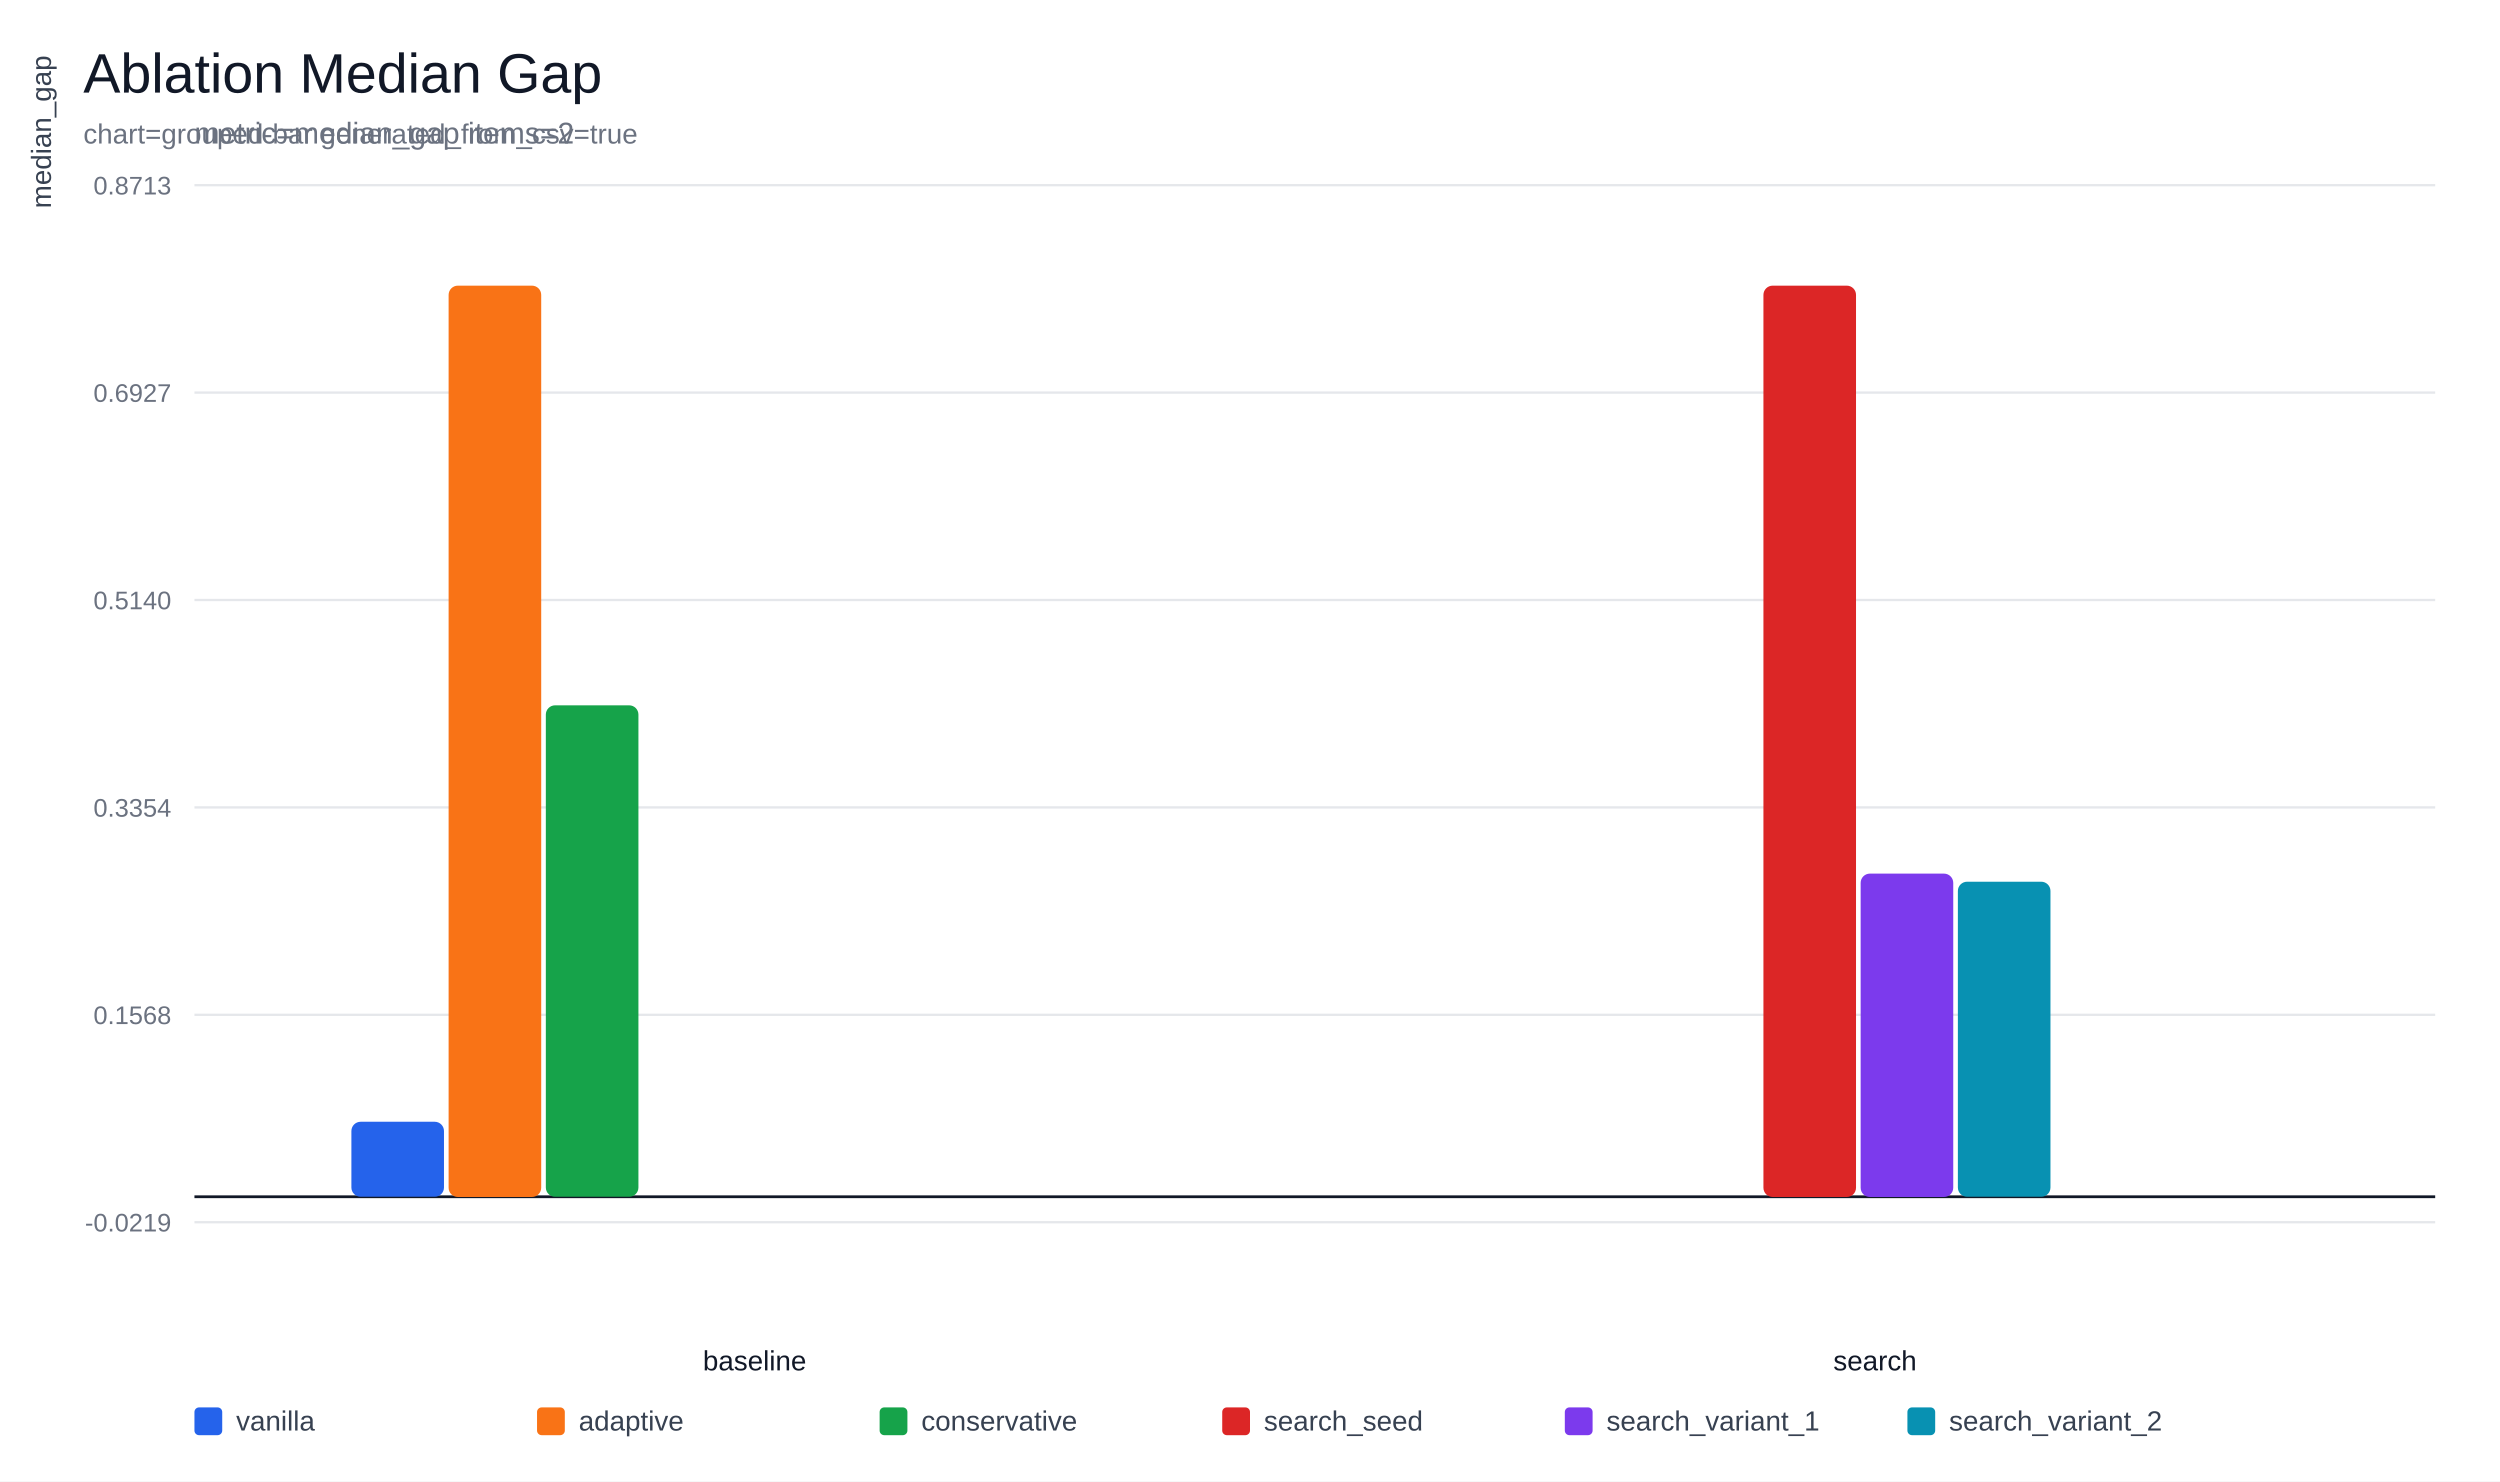
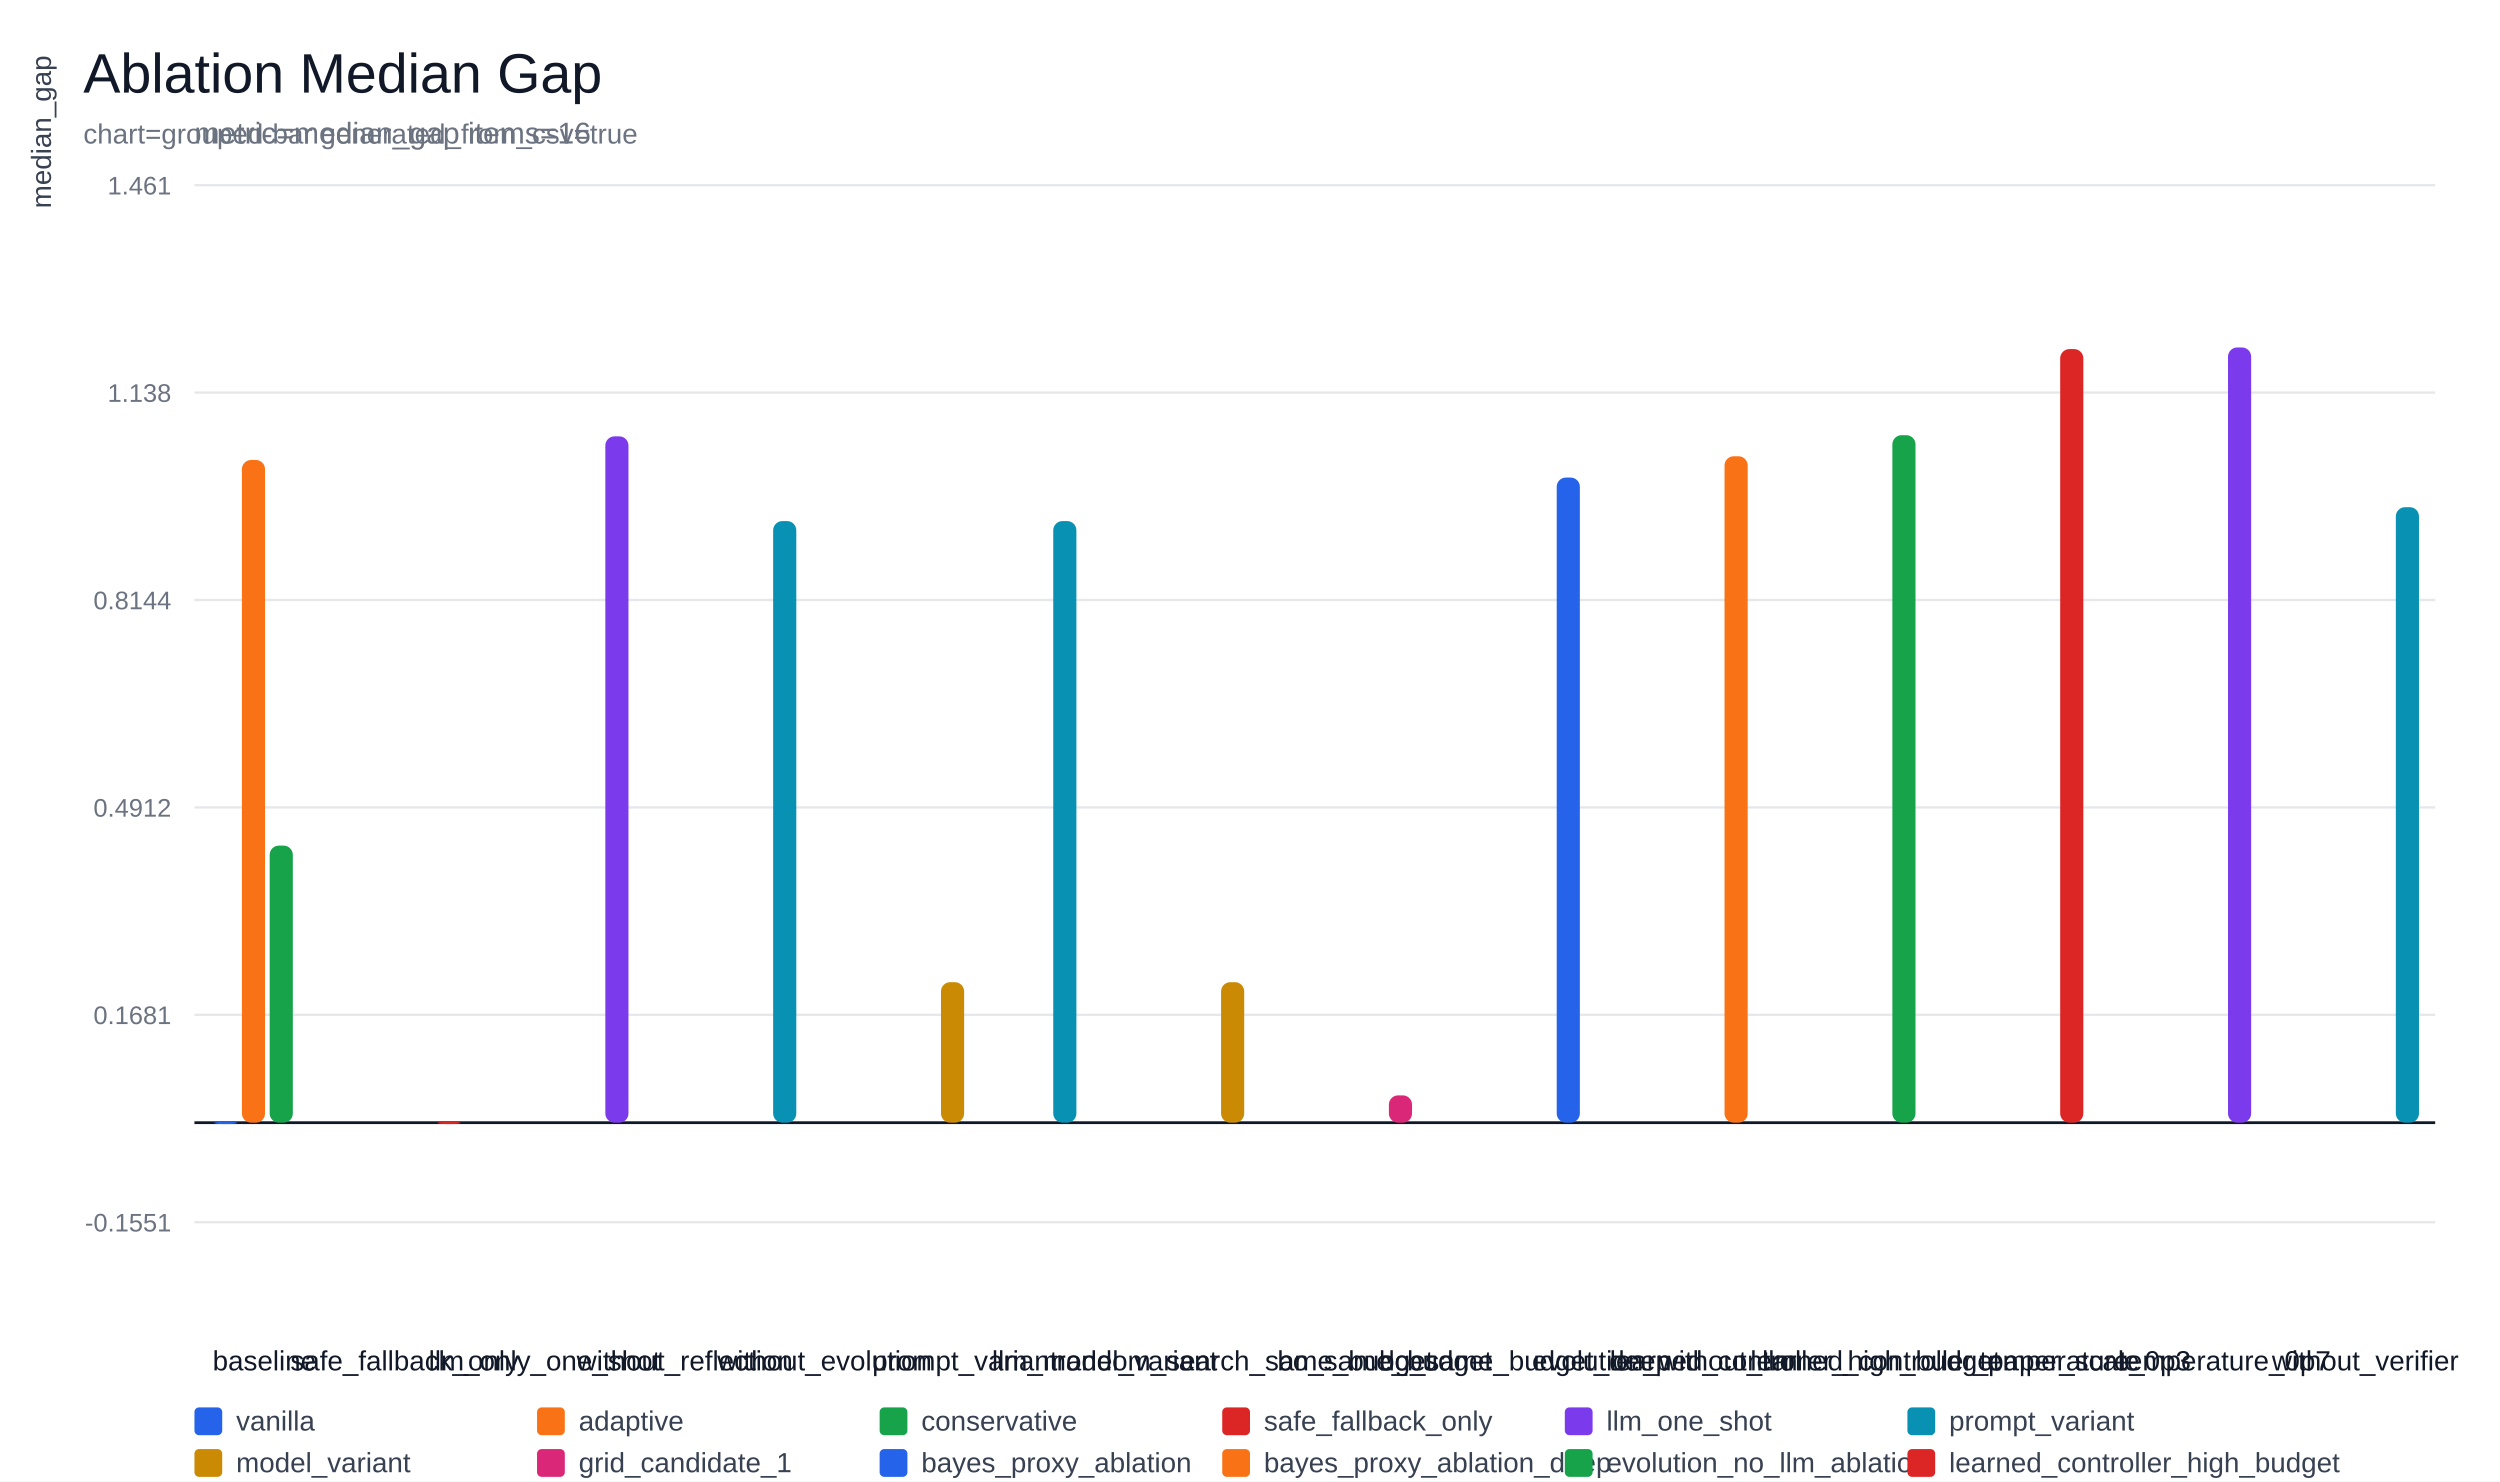
<svg xmlns="http://www.w3.org/2000/svg" width="1080" height="640" viewBox="0 0 1080 640">
  <rect width="100%" height="100%" fill="#ffffff" />
  <text x="36" y="40" font-size="24" font-family="Arial, Helvetica, sans-serif" fill="#111827">Ablation Median Gap</text>
  <text x="36" y="62" font-size="12" font-family="Arial, Helvetica, sans-serif" fill="#6b7280">chart=grouped-bar generated_from_csv=true</text>
  <line x1="84.0" y1="528.0" x2="1052.0" y2="528.0" stroke="#e5e7eb" stroke-width="1.0" />
-   <text x="74.0" y="532.0" font-size="11" font-family="Arial, Helvetica, sans-serif" fill="#6b7280" text-anchor="end">-0.0219</text>
+   <text x="74.0" y="532.0" font-size="11" font-family="Arial, Helvetica, sans-serif" fill="#6b7280" text-anchor="end">-0.1551</text>
  <line x1="84.0" y1="438.4" x2="1052.0" y2="438.4" stroke="#e5e7eb" stroke-width="1.0" />
-   <text x="74.0" y="442.4" font-size="11" font-family="Arial, Helvetica, sans-serif" fill="#6b7280" text-anchor="end">0.1568</text>
+   <text x="74.0" y="442.4" font-size="11" font-family="Arial, Helvetica, sans-serif" fill="#6b7280" text-anchor="end">0.1681</text>
  <line x1="84.0" y1="348.8" x2="1052.0" y2="348.8" stroke="#e5e7eb" stroke-width="1.0" />
-   <text x="74.0" y="352.8" font-size="11" font-family="Arial, Helvetica, sans-serif" fill="#6b7280" text-anchor="end">0.3354</text>
+   <text x="74.0" y="352.8" font-size="11" font-family="Arial, Helvetica, sans-serif" fill="#6b7280" text-anchor="end">0.4912</text>
  <line x1="84.0" y1="259.2" x2="1052.0" y2="259.2" stroke="#e5e7eb" stroke-width="1.0" />
-   <text x="74.0" y="263.2" font-size="11" font-family="Arial, Helvetica, sans-serif" fill="#6b7280" text-anchor="end">0.5140</text>
+   <text x="74.0" y="263.2" font-size="11" font-family="Arial, Helvetica, sans-serif" fill="#6b7280" text-anchor="end">0.8144</text>
  <line x1="84.0" y1="169.6" x2="1052.0" y2="169.6" stroke="#e5e7eb" stroke-width="1.0" />
-   <text x="74.0" y="173.6" font-size="11" font-family="Arial, Helvetica, sans-serif" fill="#6b7280" text-anchor="end">0.6927</text>
+   <text x="74.0" y="173.6" font-size="11" font-family="Arial, Helvetica, sans-serif" fill="#6b7280" text-anchor="end">1.138</text>
  <line x1="84.0" y1="80.0" x2="1052.0" y2="80.0" stroke="#e5e7eb" stroke-width="1.0" />
-   <text x="74.0" y="84.0" font-size="11" font-family="Arial, Helvetica, sans-serif" fill="#6b7280" text-anchor="end">0.8713</text>
-   <line x1="84.0" y1="517.0" x2="1052.0" y2="517.0" stroke="#111827" stroke-width="1.2" />
-   <text x="326.0" y="592.0" font-size="12" font-family="Arial, Helvetica, sans-serif" fill="#111827" text-anchor="middle">baseline</text>
-   <rect x="151.8" y="484.6" width="40.0" height="32.4" rx="4" fill="#2563eb" />
-   <rect x="193.8" y="123.4" width="40.0" height="393.7" rx="4" fill="#f97316" />
-   <rect x="235.8" y="304.7" width="40.0" height="212.3" rx="4" fill="#16a34a" />
-   <text x="810.0" y="592.0" font-size="12" font-family="Arial, Helvetica, sans-serif" fill="#111827" text-anchor="middle">search</text>
-   <rect x="761.8" y="123.4" width="40.0" height="393.7" rx="4" fill="#dc2626" />
-   <rect x="803.8" y="377.4" width="40.0" height="139.7" rx="4" fill="#7c3aed" />
-   <rect x="845.8" y="380.9" width="40.0" height="136.1" rx="4" fill="#0891b2" />
+   <text x="74.0" y="84.0" font-size="11" font-family="Arial, Helvetica, sans-serif" fill="#6b7280" text-anchor="end">1.461</text>
+   <line x1="84.0" y1="485.0" x2="1052.0" y2="485.0" stroke="#111827" stroke-width="1.2" />
+   <text x="114.2" y="592.0" font-size="12" font-family="Arial, Helvetica, sans-serif" fill="#111827" text-anchor="middle">baseline</text>
+   <rect x="92.5" y="484.6" width="10.0" height="1.0" rx="4" fill="#2563eb" />
+   <rect x="104.5" y="198.7" width="10.0" height="286.3" rx="4" fill="#f97316" />
+   <rect x="116.5" y="365.3" width="10.0" height="119.7" rx="4" fill="#16a34a" />
+   <text x="174.8" y="592.0" font-size="12" font-family="Arial, Helvetica, sans-serif" fill="#111827" text-anchor="middle">safe_fallback_only</text>
+   <rect x="189.0" y="484.6" width="10.0" height="1.0" rx="4" fill="#dc2626" />
+   <text x="235.2" y="592.0" font-size="12" font-family="Arial, Helvetica, sans-serif" fill="#111827" text-anchor="middle">llm_only_one_shot</text>
+   <rect x="261.5" y="188.5" width="10.0" height="296.5" rx="4" fill="#7c3aed" />
+   <text x="295.8" y="592.0" font-size="12" font-family="Arial, Helvetica, sans-serif" fill="#111827" text-anchor="middle">without_reflection</text>
+   <rect x="334.0" y="225.1" width="10.0" height="259.9" rx="4" fill="#0891b2" />
+   <text x="356.2" y="592.0" font-size="12" font-family="Arial, Helvetica, sans-serif" fill="#111827" text-anchor="middle">without_evolution</text>
+   <rect x="406.5" y="424.3" width="10.0" height="60.7" rx="4" fill="#ca8a04" />
+   <text x="416.8" y="592.0" font-size="12" font-family="Arial, Helvetica, sans-serif" fill="#111827" text-anchor="middle">prompt_variant</text>
+   <rect x="455.0" y="225.1" width="10.0" height="259.9" rx="4" fill="#0891b2" />
+   <text x="477.2" y="592.0" font-size="12" font-family="Arial, Helvetica, sans-serif" fill="#111827" text-anchor="middle">llm_model_variant</text>
+   <rect x="527.5" y="424.3" width="10.0" height="60.7" rx="4" fill="#ca8a04" />
+   <text x="537.8" y="592.0" font-size="12" font-family="Arial, Helvetica, sans-serif" fill="#111827" text-anchor="middle">random_search_same_budget</text>
+   <rect x="600.0" y="473.2" width="10.0" height="11.8" rx="4" fill="#db2777" />
+   <text x="598.2" y="592.0" font-size="12" font-family="Arial, Helvetica, sans-serif" fill="#111827" text-anchor="middle">bo_same_budget</text>
+   <rect x="672.5" y="206.3" width="10.0" height="278.7" rx="4" fill="#2563eb" />
+   <text x="658.8" y="592.0" font-size="12" font-family="Arial, Helvetica, sans-serif" fill="#111827" text-anchor="middle">bo_same_budget_deep</text>
+   <rect x="745.0" y="197.1" width="10.0" height="287.9" rx="4" fill="#f97316" />
+   <text x="719.2" y="592.0" font-size="12" font-family="Arial, Helvetica, sans-serif" fill="#111827" text-anchor="middle">evolution_without_llm</text>
+   <rect x="817.5" y="188.0" width="10.0" height="297.0" rx="4" fill="#16a34a" />
+   <text x="779.8" y="592.0" font-size="12" font-family="Arial, Helvetica, sans-serif" fill="#111827" text-anchor="middle">learned_controller_high_budget</text>
+   <rect x="890.0" y="150.8" width="10.0" height="334.2" rx="4" fill="#dc2626" />
+   <text x="840.2" y="592.0" font-size="12" font-family="Arial, Helvetica, sans-serif" fill="#111827" text-anchor="middle">learned_controller_paper_scale</text>
+   <rect x="962.5" y="150.1" width="10.0" height="334.9" rx="4" fill="#7c3aed" />
+   <text x="900.8" y="592.0" font-size="12" font-family="Arial, Helvetica, sans-serif" fill="#111827" text-anchor="middle">temperature_0p3</text>
+   <rect x="1035.0" y="219.1" width="10.0" height="265.9" rx="4" fill="#0891b2" />
+   <text x="961.2" y="592.0" font-size="12" font-family="Arial, Helvetica, sans-serif" fill="#111827" text-anchor="middle">temperature_0p7</text>
+   <rect x="1107.5" y="479.9" width="10.0" height="5.1" rx="4" fill="#ca8a04" />
+   <text x="1021.8" y="592.0" font-size="12" font-family="Arial, Helvetica, sans-serif" fill="#111827" text-anchor="middle">without_verifier</text>
+   <rect x="1180.0" y="123.4" width="10.0" height="361.6" rx="4" fill="#db2777" />
  <rect x="84" y="608" width="12" height="12" rx="2" fill="#2563eb" />
  <text x="102.0" y="618.0" font-size="12" font-family="Arial, Helvetica, sans-serif" fill="#374151" text-anchor="start">vanilla</text>
  <rect x="232" y="608" width="12" height="12" rx="2" fill="#f97316" />
  <text x="250.0" y="618.0" font-size="12" font-family="Arial, Helvetica, sans-serif" fill="#374151" text-anchor="start">adaptive</text>
  <rect x="380" y="608" width="12" height="12" rx="2" fill="#16a34a" />
  <text x="398.0" y="618.0" font-size="12" font-family="Arial, Helvetica, sans-serif" fill="#374151" text-anchor="start">conservative</text>
  <rect x="528" y="608" width="12" height="12" rx="2" fill="#dc2626" />
-   <text x="546.0" y="618.0" font-size="12" font-family="Arial, Helvetica, sans-serif" fill="#374151" text-anchor="start">search_seed</text>
+   <text x="546.0" y="618.0" font-size="12" font-family="Arial, Helvetica, sans-serif" fill="#374151" text-anchor="start">safe_fallback_only</text>
  <rect x="676" y="608" width="12" height="12" rx="2" fill="#7c3aed" />
-   <text x="694.0" y="618.0" font-size="12" font-family="Arial, Helvetica, sans-serif" fill="#374151" text-anchor="start">search_variant_1</text>
+   <text x="694.0" y="618.0" font-size="12" font-family="Arial, Helvetica, sans-serif" fill="#374151" text-anchor="start">llm_one_shot</text>
  <rect x="824" y="608" width="12" height="12" rx="2" fill="#0891b2" />
-   <text x="842.0" y="618.0" font-size="12" font-family="Arial, Helvetica, sans-serif" fill="#374151" text-anchor="start">search_variant_2</text>
-   <text x="84" y="62" font-size="13" font-family="Arial, Helvetica, sans-serif" fill="#6b7280">metric=median_gap items=2</text>
+   <text x="842.0" y="618.0" font-size="12" font-family="Arial, Helvetica, sans-serif" fill="#374151" text-anchor="start">prompt_variant</text>
+   <rect x="84" y="626" width="12" height="12" rx="2" fill="#ca8a04" />
+   <text x="102.0" y="636.0" font-size="12" font-family="Arial, Helvetica, sans-serif" fill="#374151" text-anchor="start">model_variant</text>
+   <rect x="232" y="626" width="12" height="12" rx="2" fill="#db2777" />
+   <text x="250.0" y="636.0" font-size="12" font-family="Arial, Helvetica, sans-serif" fill="#374151" text-anchor="start">grid_candidate_1</text>
+   <rect x="380" y="626" width="12" height="12" rx="2" fill="#2563eb" />
+   <text x="398.0" y="636.0" font-size="12" font-family="Arial, Helvetica, sans-serif" fill="#374151" text-anchor="start">bayes_proxy_ablation</text>
+   <rect x="528" y="626" width="12" height="12" rx="2" fill="#f97316" />
+   <text x="546.0" y="636.0" font-size="12" font-family="Arial, Helvetica, sans-serif" fill="#374151" text-anchor="start">bayes_proxy_ablation_deep</text>
+   <rect x="676" y="626" width="12" height="12" rx="2" fill="#16a34a" />
+   <text x="694.0" y="636.0" font-size="12" font-family="Arial, Helvetica, sans-serif" fill="#374151" text-anchor="start">evolution_no_llm_ablation</text>
+   <rect x="824" y="626" width="12" height="12" rx="2" fill="#dc2626" />
+   <text x="842.0" y="636.0" font-size="12" font-family="Arial, Helvetica, sans-serif" fill="#374151" text-anchor="start">learned_controller_high_budget</text>
+   <rect x="84" y="644" width="12" height="12" rx="2" fill="#7c3aed" />
+   <text x="102.0" y="654.0" font-size="12" font-family="Arial, Helvetica, sans-serif" fill="#374151" text-anchor="start">learned_controller_paper_scale</text>
+   <rect x="232" y="644" width="12" height="12" rx="2" fill="#0891b2" />
+   <text x="250.0" y="654.0" font-size="12" font-family="Arial, Helvetica, sans-serif" fill="#374151" text-anchor="start">temperature_0p3_variant</text>
+   <rect x="380" y="644" width="12" height="12" rx="2" fill="#ca8a04" />
+   <text x="398.0" y="654.0" font-size="12" font-family="Arial, Helvetica, sans-serif" fill="#374151" text-anchor="start">temperature_0p7_variant</text>
+   <rect x="528" y="644" width="12" height="12" rx="2" fill="#db2777" />
+   <text x="546.0" y="654.0" font-size="12" font-family="Arial, Helvetica, sans-serif" fill="#374151" text-anchor="start">unsafe_no_verifier</text>
+   <text x="84" y="62" font-size="13" font-family="Arial, Helvetica, sans-serif" fill="#6b7280">metric=median_gap items=16</text>
  <text x="22.0" y="90.0" font-size="12" font-family="Arial, Helvetica, sans-serif" fill="#374151" text-anchor="start" transform="rotate(-90 22.0 90.0)">median_gap</text>
</svg>
